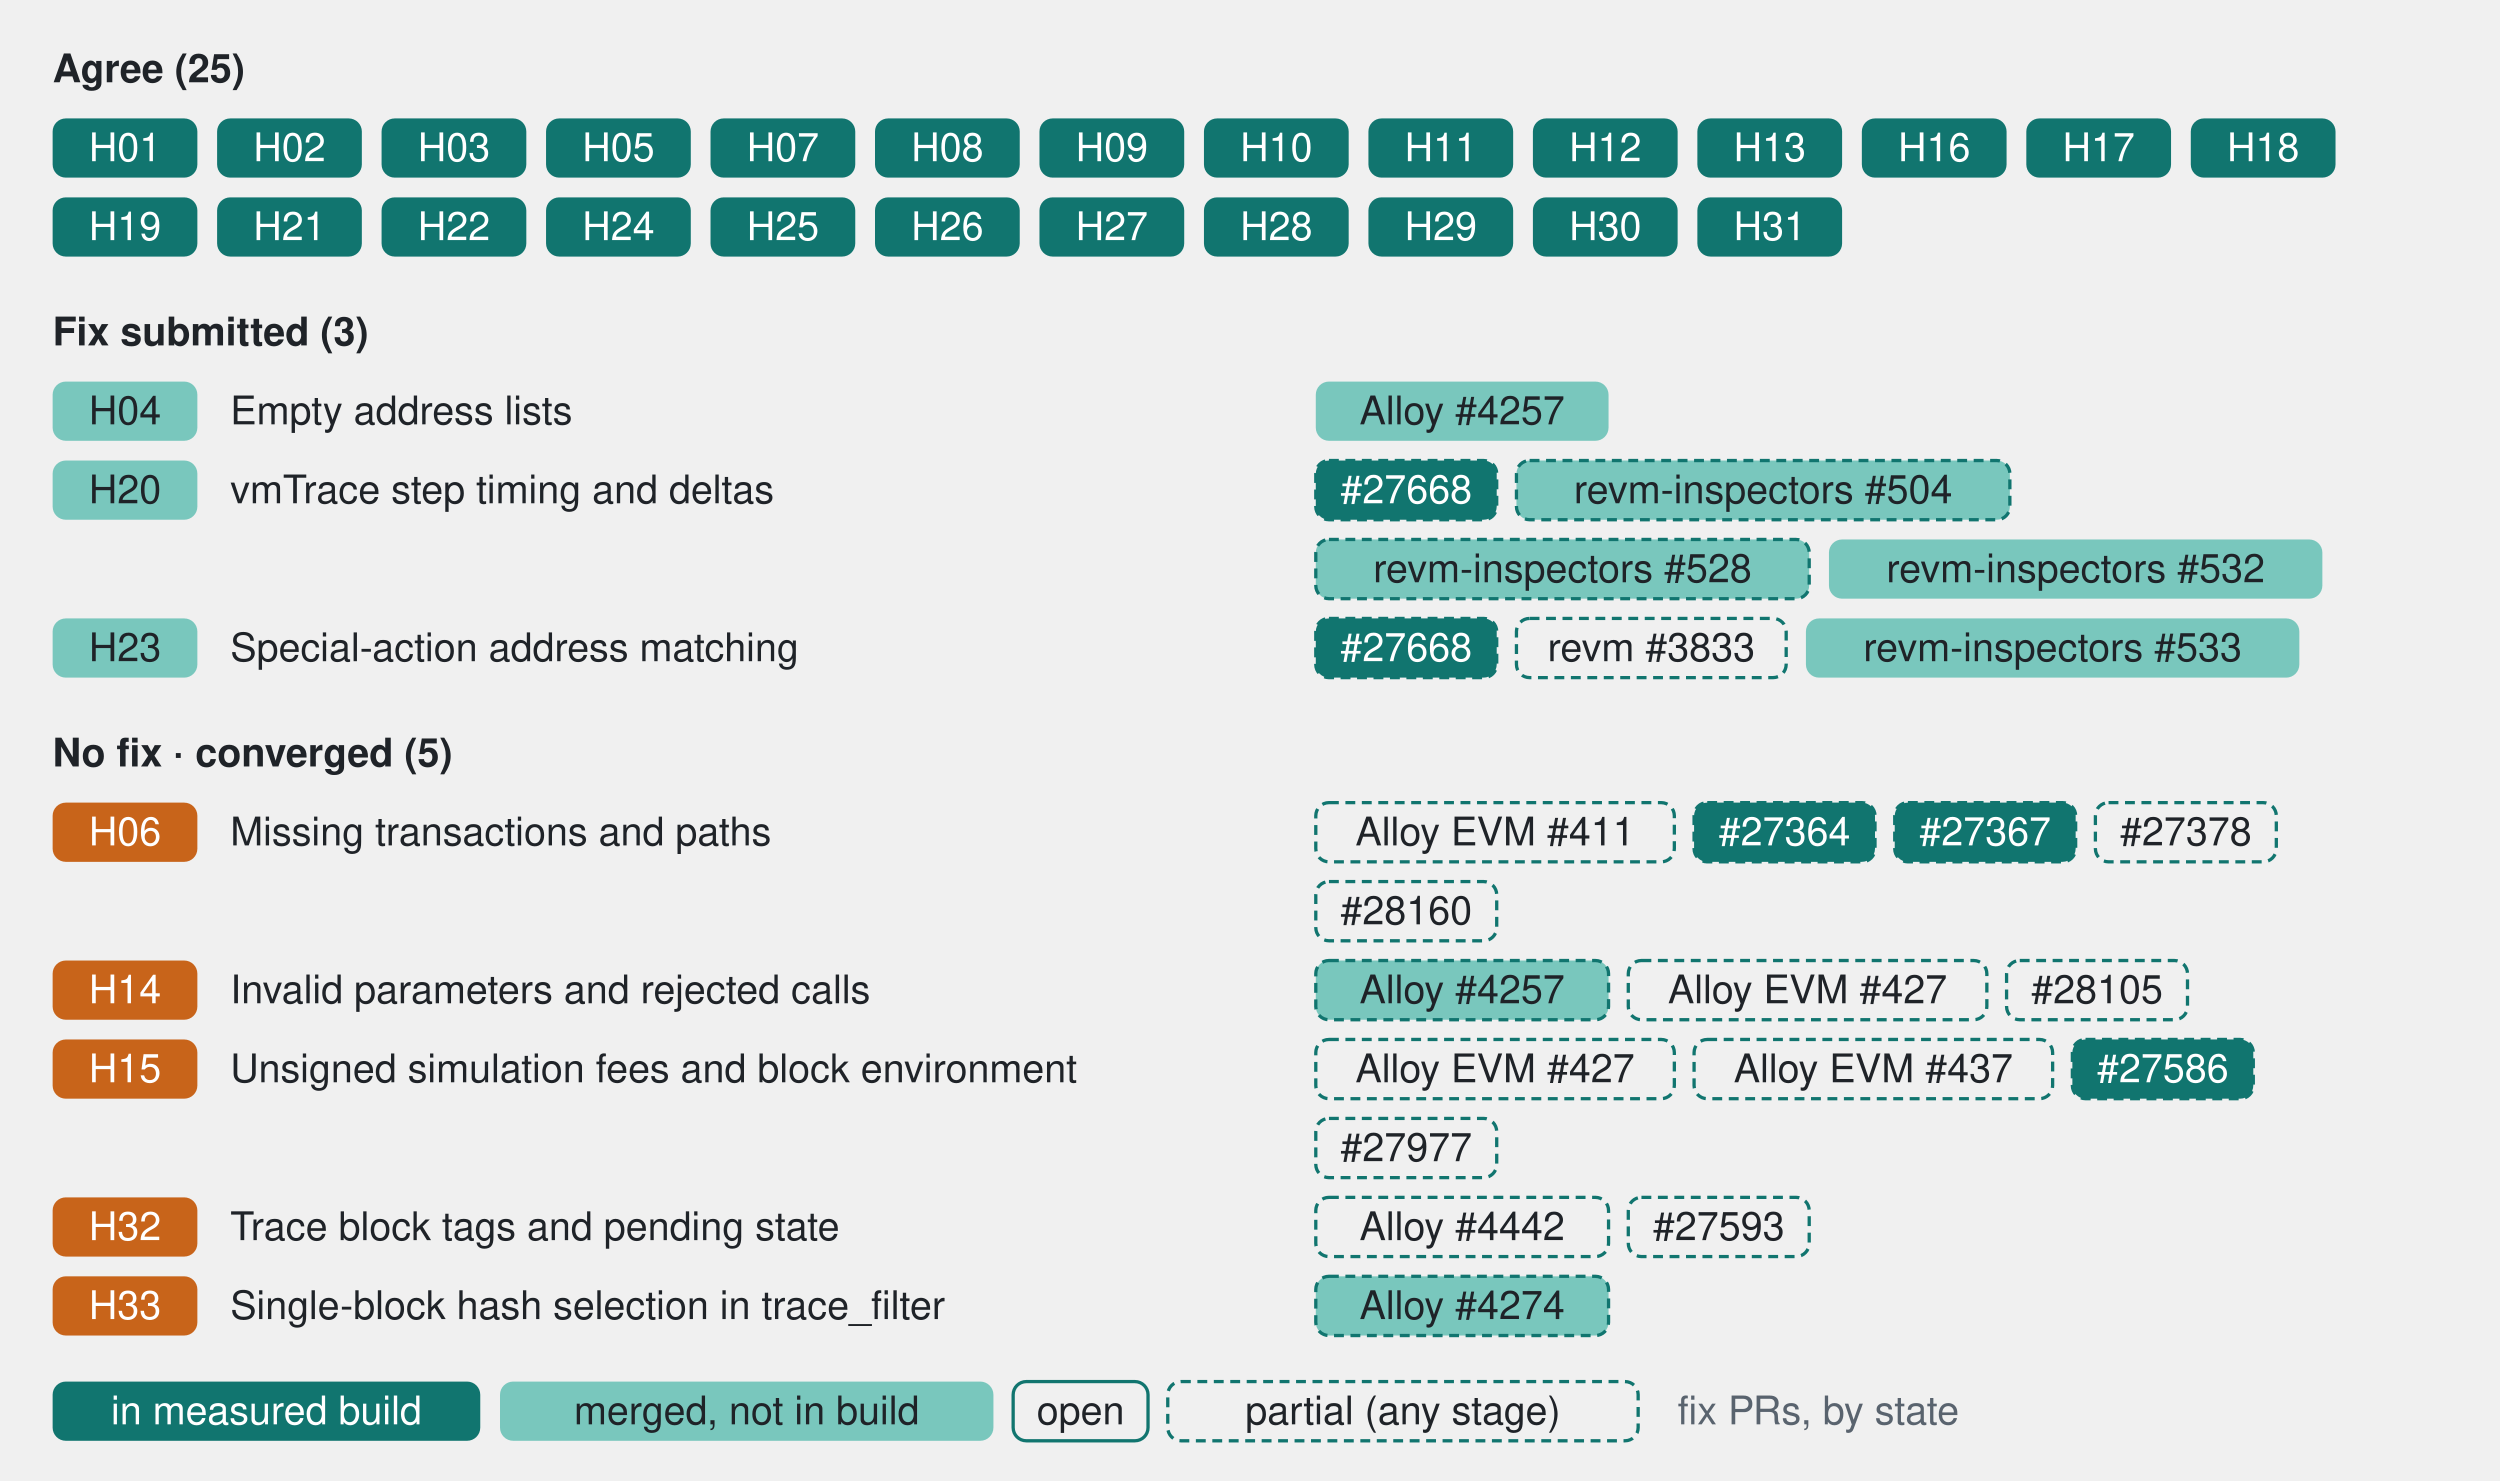
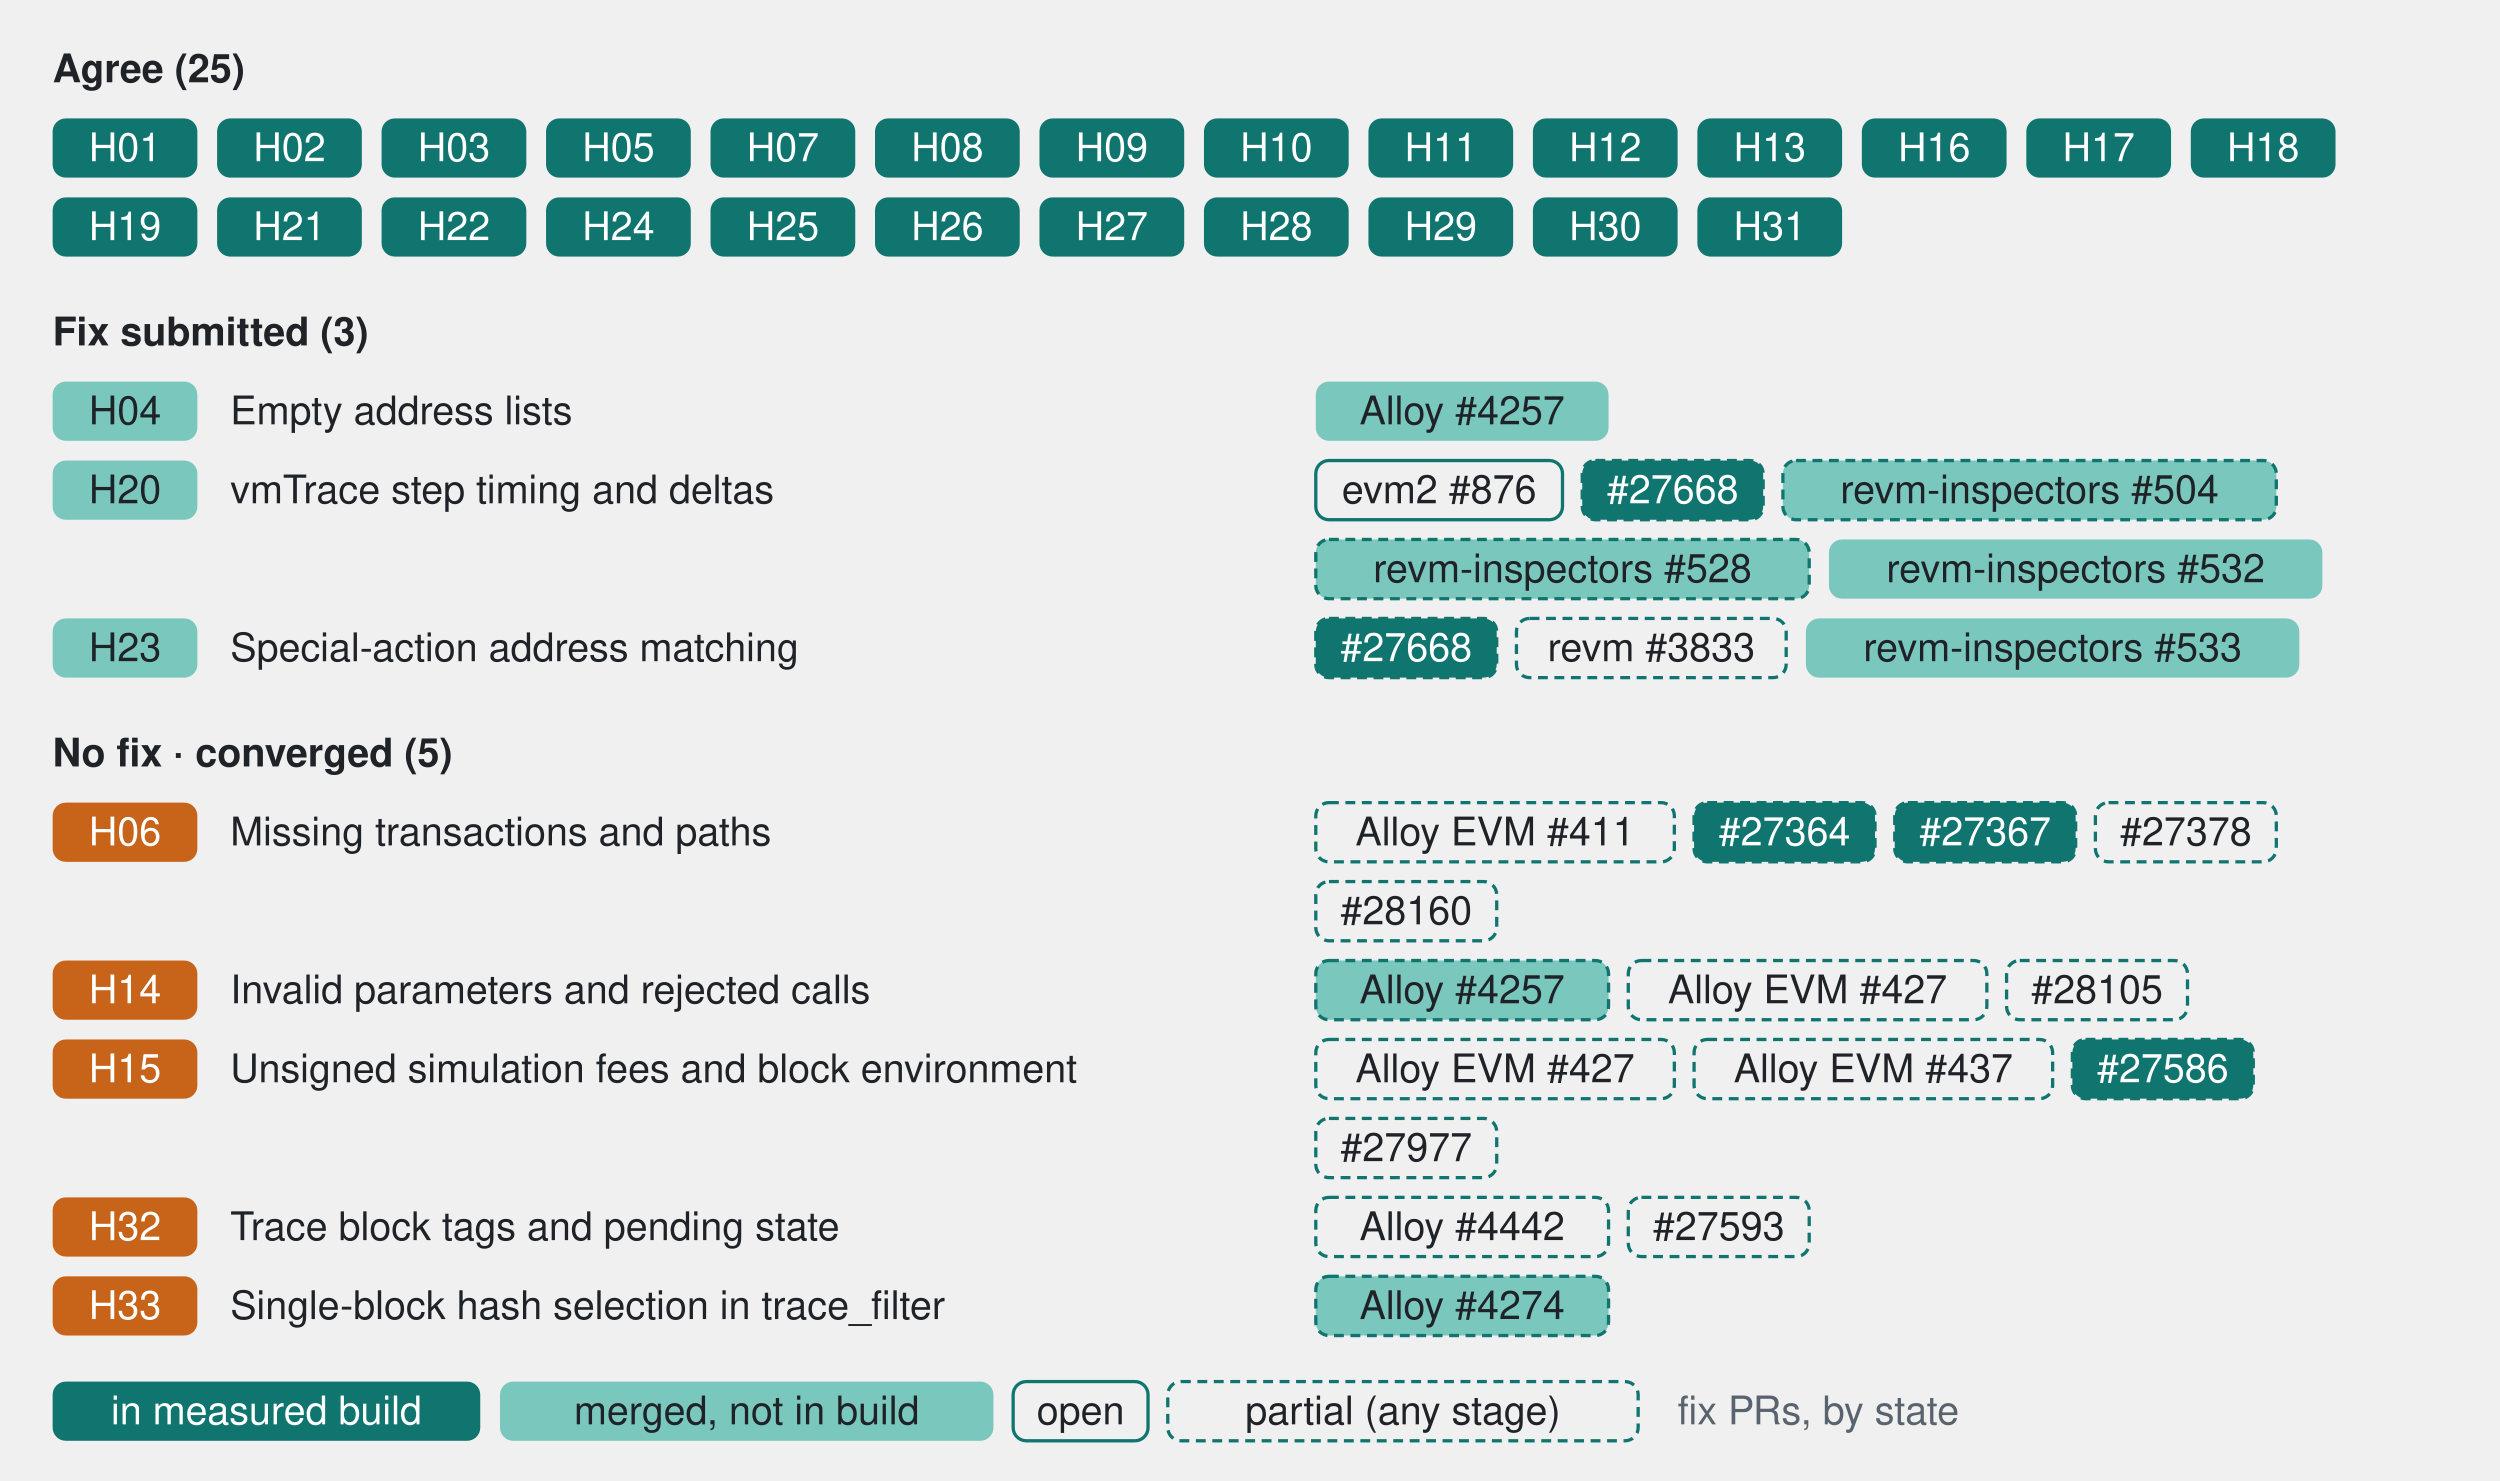
<svg xmlns="http://www.w3.org/2000/svg" width="760" height="450" viewBox="0 0 760 450" role="img" aria-labelledby="title">
  <style>text{font-family:-apple-system,BlinkMacSystemFont,"Segoe UI",Helvetica,Arial,sans-serif;font-size:12px}.head{font-weight:600}.partial{stroke-dasharray:3 2}.label{fill:#1f2328}.muted{fill:#59636e}.pr{fill:none;stroke:#11756f}.edge{stroke:#11756f}.b-agree{fill:#11756f}.n-agree{fill:#ffffff}.b-fix{fill:#79c7bd}.n-fix{fill:#1f2328}.b-converged{fill:#c8641a}.n-converged{fill:#ffffff}.b-review{fill:#f2b36b}.n-review{fill:#1f2328}.b-policy{fill:#8172c4}.n-policy{fill:#ffffff}.b-unmeasured{fill:#dde1e6}.n-unmeasured{fill:#1f2328}@media (prefers-color-scheme:dark){.label{fill:#e6edf3}.muted{fill:#9198a1}.pr{fill:none;stroke:#3aa59a}.edge{stroke:#3aa59a}.b-agree{fill:#3aa59a}.n-agree{fill:#0d1117}.b-fix{fill:#1a6b62}.n-fix{fill:#ffffff}.b-converged{fill:#e5843a}.n-converged{fill:#0d1117}.b-review{fill:#8f5420}.n-review{fill:#ffffff}.b-policy{fill:#9b8fe0}.n-policy{fill:#0d1117}.b-unmeasured{fill:#2d333b}.n-unmeasured{fill:#e6edf3}}</style>
  <text class="label head" x="16" y="25">Agree (25)</text>
  <rect class="b-agree" x="16" y="36" width="44" height="18" rx="4" />
  <text class="n-agree" x="38" y="49" text-anchor="middle">H01</text>
  <rect class="b-agree" x="66" y="36" width="44" height="18" rx="4" />
  <text class="n-agree" x="88" y="49" text-anchor="middle">H02</text>
  <rect class="b-agree" x="116" y="36" width="44" height="18" rx="4" />
  <text class="n-agree" x="138" y="49" text-anchor="middle">H03</text>
  <rect class="b-agree" x="166" y="36" width="44" height="18" rx="4" />
  <text class="n-agree" x="188" y="49" text-anchor="middle">H05</text>
  <rect class="b-agree" x="216" y="36" width="44" height="18" rx="4" />
  <text class="n-agree" x="238" y="49" text-anchor="middle">H07</text>
  <rect class="b-agree" x="266" y="36" width="44" height="18" rx="4" />
  <text class="n-agree" x="288" y="49" text-anchor="middle">H08</text>
  <rect class="b-agree" x="316" y="36" width="44" height="18" rx="4" />
  <text class="n-agree" x="338" y="49" text-anchor="middle">H09</text>
  <rect class="b-agree" x="366" y="36" width="44" height="18" rx="4" />
  <text class="n-agree" x="388" y="49" text-anchor="middle">H10</text>
  <rect class="b-agree" x="416" y="36" width="44" height="18" rx="4" />
  <text class="n-agree" x="438" y="49" text-anchor="middle">H11</text>
  <rect class="b-agree" x="466" y="36" width="44" height="18" rx="4" />
  <text class="n-agree" x="488" y="49" text-anchor="middle">H12</text>
  <rect class="b-agree" x="516" y="36" width="44" height="18" rx="4" />
  <text class="n-agree" x="538" y="49" text-anchor="middle">H13</text>
  <rect class="b-agree" x="566" y="36" width="44" height="18" rx="4" />
  <text class="n-agree" x="588" y="49" text-anchor="middle">H16</text>
  <rect class="b-agree" x="616" y="36" width="44" height="18" rx="4" />
  <text class="n-agree" x="638" y="49" text-anchor="middle">H17</text>
  <rect class="b-agree" x="666" y="36" width="44" height="18" rx="4" />
  <text class="n-agree" x="688" y="49" text-anchor="middle">H18</text>
  <rect class="b-agree" x="16" y="60" width="44" height="18" rx="4" />
  <text class="n-agree" x="38" y="73" text-anchor="middle">H19</text>
  <rect class="b-agree" x="66" y="60" width="44" height="18" rx="4" />
  <text class="n-agree" x="88" y="73" text-anchor="middle">H21</text>
  <rect class="b-agree" x="116" y="60" width="44" height="18" rx="4" />
  <text class="n-agree" x="138" y="73" text-anchor="middle">H22</text>
  <rect class="b-agree" x="166" y="60" width="44" height="18" rx="4" />
  <text class="n-agree" x="188" y="73" text-anchor="middle">H24</text>
  <rect class="b-agree" x="216" y="60" width="44" height="18" rx="4" />
  <text class="n-agree" x="238" y="73" text-anchor="middle">H25</text>
  <rect class="b-agree" x="266" y="60" width="44" height="18" rx="4" />
  <text class="n-agree" x="288" y="73" text-anchor="middle">H26</text>
  <rect class="b-agree" x="316" y="60" width="44" height="18" rx="4" />
  <text class="n-agree" x="338" y="73" text-anchor="middle">H27</text>
  <rect class="b-agree" x="366" y="60" width="44" height="18" rx="4" />
  <text class="n-agree" x="388" y="73" text-anchor="middle">H28</text>
  <rect class="b-agree" x="416" y="60" width="44" height="18" rx="4" />
  <text class="n-agree" x="438" y="73" text-anchor="middle">H29</text>
  <rect class="b-agree" x="466" y="60" width="44" height="18" rx="4" />
  <text class="n-agree" x="488" y="73" text-anchor="middle">H30</text>
  <rect class="b-agree" x="516" y="60" width="44" height="18" rx="4" />
  <text class="n-agree" x="538" y="73" text-anchor="middle">H31</text>
  <text class="label head" x="16" y="105">Fix submitted (3)</text>
  <rect class="b-fix" x="16" y="116" width="44" height="18" rx="4" />
  <text class="n-fix" x="38" y="129" text-anchor="middle">H04</text>
  <text class="label" x="70" y="129">Empty address lists</text>
  <rect class="b-fix" x="400" y="116" width="89" height="18" rx="4" />
  <text class="n-fix" x="444.5" y="129" text-anchor="middle">Alloy #4257</text>
  <rect class="b-fix" x="16" y="140" width="44" height="18" rx="4" />
  <text class="n-fix" x="38" y="153" text-anchor="middle">H20</text>
  <text class="label" x="70" y="153">vmTrace step timing and deltas</text>
-   <rect class="b-agree edge partial" x="400" y="140" width="55" height="18" rx="4" />
-   <text class="n-agree" x="427.5" y="153" text-anchor="middle">#27668</text>
-   <rect class="b-fix edge partial" x="461" y="140" width="150" height="18" rx="4" />
-   <text class="n-fix" x="536" y="153" text-anchor="middle">revm-inspectors #504</text>
+   <rect class="pr" x="400" y="140" width="75" height="18" rx="4" />
+   <text class="label" x="437.5" y="153" text-anchor="middle">evm2 #876</text>
+   <rect class="b-agree edge partial" x="481" y="140" width="55" height="18" rx="4" />
+   <text class="n-agree" x="508.5" y="153" text-anchor="middle">#27668</text>
+   <rect class="b-fix edge partial" x="542" y="140" width="150" height="18" rx="4" />
+   <text class="n-fix" x="617" y="153" text-anchor="middle">revm-inspectors #504</text>
  <rect class="b-fix edge partial" x="400" y="164" width="150" height="18" rx="4" />
  <text class="n-fix" x="475" y="177" text-anchor="middle">revm-inspectors #528</text>
  <rect class="b-fix" x="556" y="164" width="150" height="18" rx="4" />
  <text class="n-fix" x="631" y="177" text-anchor="middle">revm-inspectors #532</text>
  <rect class="b-fix" x="16" y="188" width="44" height="18" rx="4" />
  <text class="n-fix" x="38" y="201" text-anchor="middle">H23</text>
  <text class="label" x="70" y="201">Special-action address matching</text>
  <rect class="b-agree edge partial" x="400" y="188" width="55" height="18" rx="4" />
  <text class="n-agree" x="427.5" y="201" text-anchor="middle">#27668</text>
  <rect class="pr edge partial" x="461" y="188" width="82" height="18" rx="4" />
  <text class="label" x="502" y="201" text-anchor="middle">revm #3833</text>
  <rect class="b-fix" x="549" y="188" width="150" height="18" rx="4" />
  <text class="n-fix" x="624" y="201" text-anchor="middle">revm-inspectors #533</text>
  <text class="label head" x="16" y="233">No fix · converged (5)</text>
  <rect class="b-converged" x="16" y="244" width="44" height="18" rx="4" />
  <text class="n-converged" x="38" y="257" text-anchor="middle">H06</text>
  <text class="label" x="70" y="257">Missing transactions and paths</text>
  <rect class="pr edge partial" x="400" y="244" width="109" height="18" rx="4" />
  <text class="label" x="454.5" y="257" text-anchor="middle">Alloy EVM #411</text>
  <rect class="b-agree edge partial" x="515" y="244" width="55" height="18" rx="4" />
  <text class="n-agree" x="542.5" y="257" text-anchor="middle">#27364</text>
  <rect class="b-agree edge partial" x="576" y="244" width="55" height="18" rx="4" />
  <text class="n-agree" x="603.5" y="257" text-anchor="middle">#27367</text>
  <rect class="pr edge partial" x="637" y="244" width="55" height="18" rx="4" />
  <text class="label" x="664.5" y="257" text-anchor="middle">#27378</text>
  <rect class="pr edge partial" x="400" y="268" width="55" height="18" rx="4" />
  <text class="label" x="427.5" y="281" text-anchor="middle">#28160</text>
  <rect class="b-converged" x="16" y="292" width="44" height="18" rx="4" />
  <text class="n-converged" x="38" y="305" text-anchor="middle">H14</text>
  <text class="label" x="70" y="305">Invalid parameters and rejected calls</text>
  <rect class="b-fix edge partial" x="400" y="292" width="89" height="18" rx="4" />
  <text class="n-fix" x="444.5" y="305" text-anchor="middle">Alloy #4257</text>
  <rect class="pr edge partial" x="495" y="292" width="109" height="18" rx="4" />
  <text class="label" x="549.5" y="305" text-anchor="middle">Alloy EVM #427</text>
  <rect class="pr edge partial" x="610" y="292" width="55" height="18" rx="4" />
  <text class="label" x="637.5" y="305" text-anchor="middle">#28105</text>
  <rect class="b-converged" x="16" y="316" width="44" height="18" rx="4" />
  <text class="n-converged" x="38" y="329" text-anchor="middle">H15</text>
  <text class="label" x="70" y="329">Unsigned simulation fees and block environment</text>
  <rect class="pr edge partial" x="400" y="316" width="109" height="18" rx="4" />
  <text class="label" x="454.5" y="329" text-anchor="middle">Alloy EVM #427</text>
  <rect class="pr edge partial" x="515" y="316" width="109" height="18" rx="4" />
  <text class="label" x="569.5" y="329" text-anchor="middle">Alloy EVM #437</text>
  <rect class="b-agree edge partial" x="630" y="316" width="55" height="18" rx="4" />
  <text class="n-agree" x="657.5" y="329" text-anchor="middle">#27586</text>
  <rect class="pr edge partial" x="400" y="340" width="55" height="18" rx="4" />
  <text class="label" x="427.5" y="353" text-anchor="middle">#27977</text>
  <rect class="b-converged" x="16" y="364" width="44" height="18" rx="4" />
  <text class="n-converged" x="38" y="377" text-anchor="middle">H32</text>
  <text class="label" x="70" y="377">Trace block tags and pending state</text>
  <rect class="pr edge partial" x="400" y="364" width="89" height="18" rx="4" />
  <text class="label" x="444.5" y="377" text-anchor="middle">Alloy #4442</text>
  <rect class="pr edge partial" x="495" y="364" width="55" height="18" rx="4" />
  <text class="label" x="522.5" y="377" text-anchor="middle">#27593</text>
  <rect class="b-converged" x="16" y="388" width="44" height="18" rx="4" />
  <text class="n-converged" x="38" y="401" text-anchor="middle">H33</text>
  <text class="label" x="70" y="401">Single-block hash selection in trace_filter</text>
  <rect class="b-fix edge partial" x="400" y="388" width="89" height="18" rx="4" />
  <text class="n-fix" x="444.5" y="401" text-anchor="middle">Alloy #4274</text>
  <rect class="b-agree" x="16" y="420" width="130" height="18" rx="4" />
  <text class="n-agree" x="81" y="433" text-anchor="middle">in measured build</text>
  <rect class="b-fix" x="152" y="420" width="150" height="18" rx="4" />
  <text class="n-fix" x="227" y="433" text-anchor="middle">merged, not in build</text>
  <rect class="pr" x="308" y="420" width="41" height="18" rx="4" />
  <text class="label" x="328.5" y="433" text-anchor="middle">open</text>
  <rect class="pr partial" x="355" y="420" width="143" height="18" rx="4" />
  <text class="label" x="426.5" y="433" text-anchor="middle">partial (any stage)</text>
  <text class="muted" x="510" y="433">fix PRs, by state</text>
</svg>
